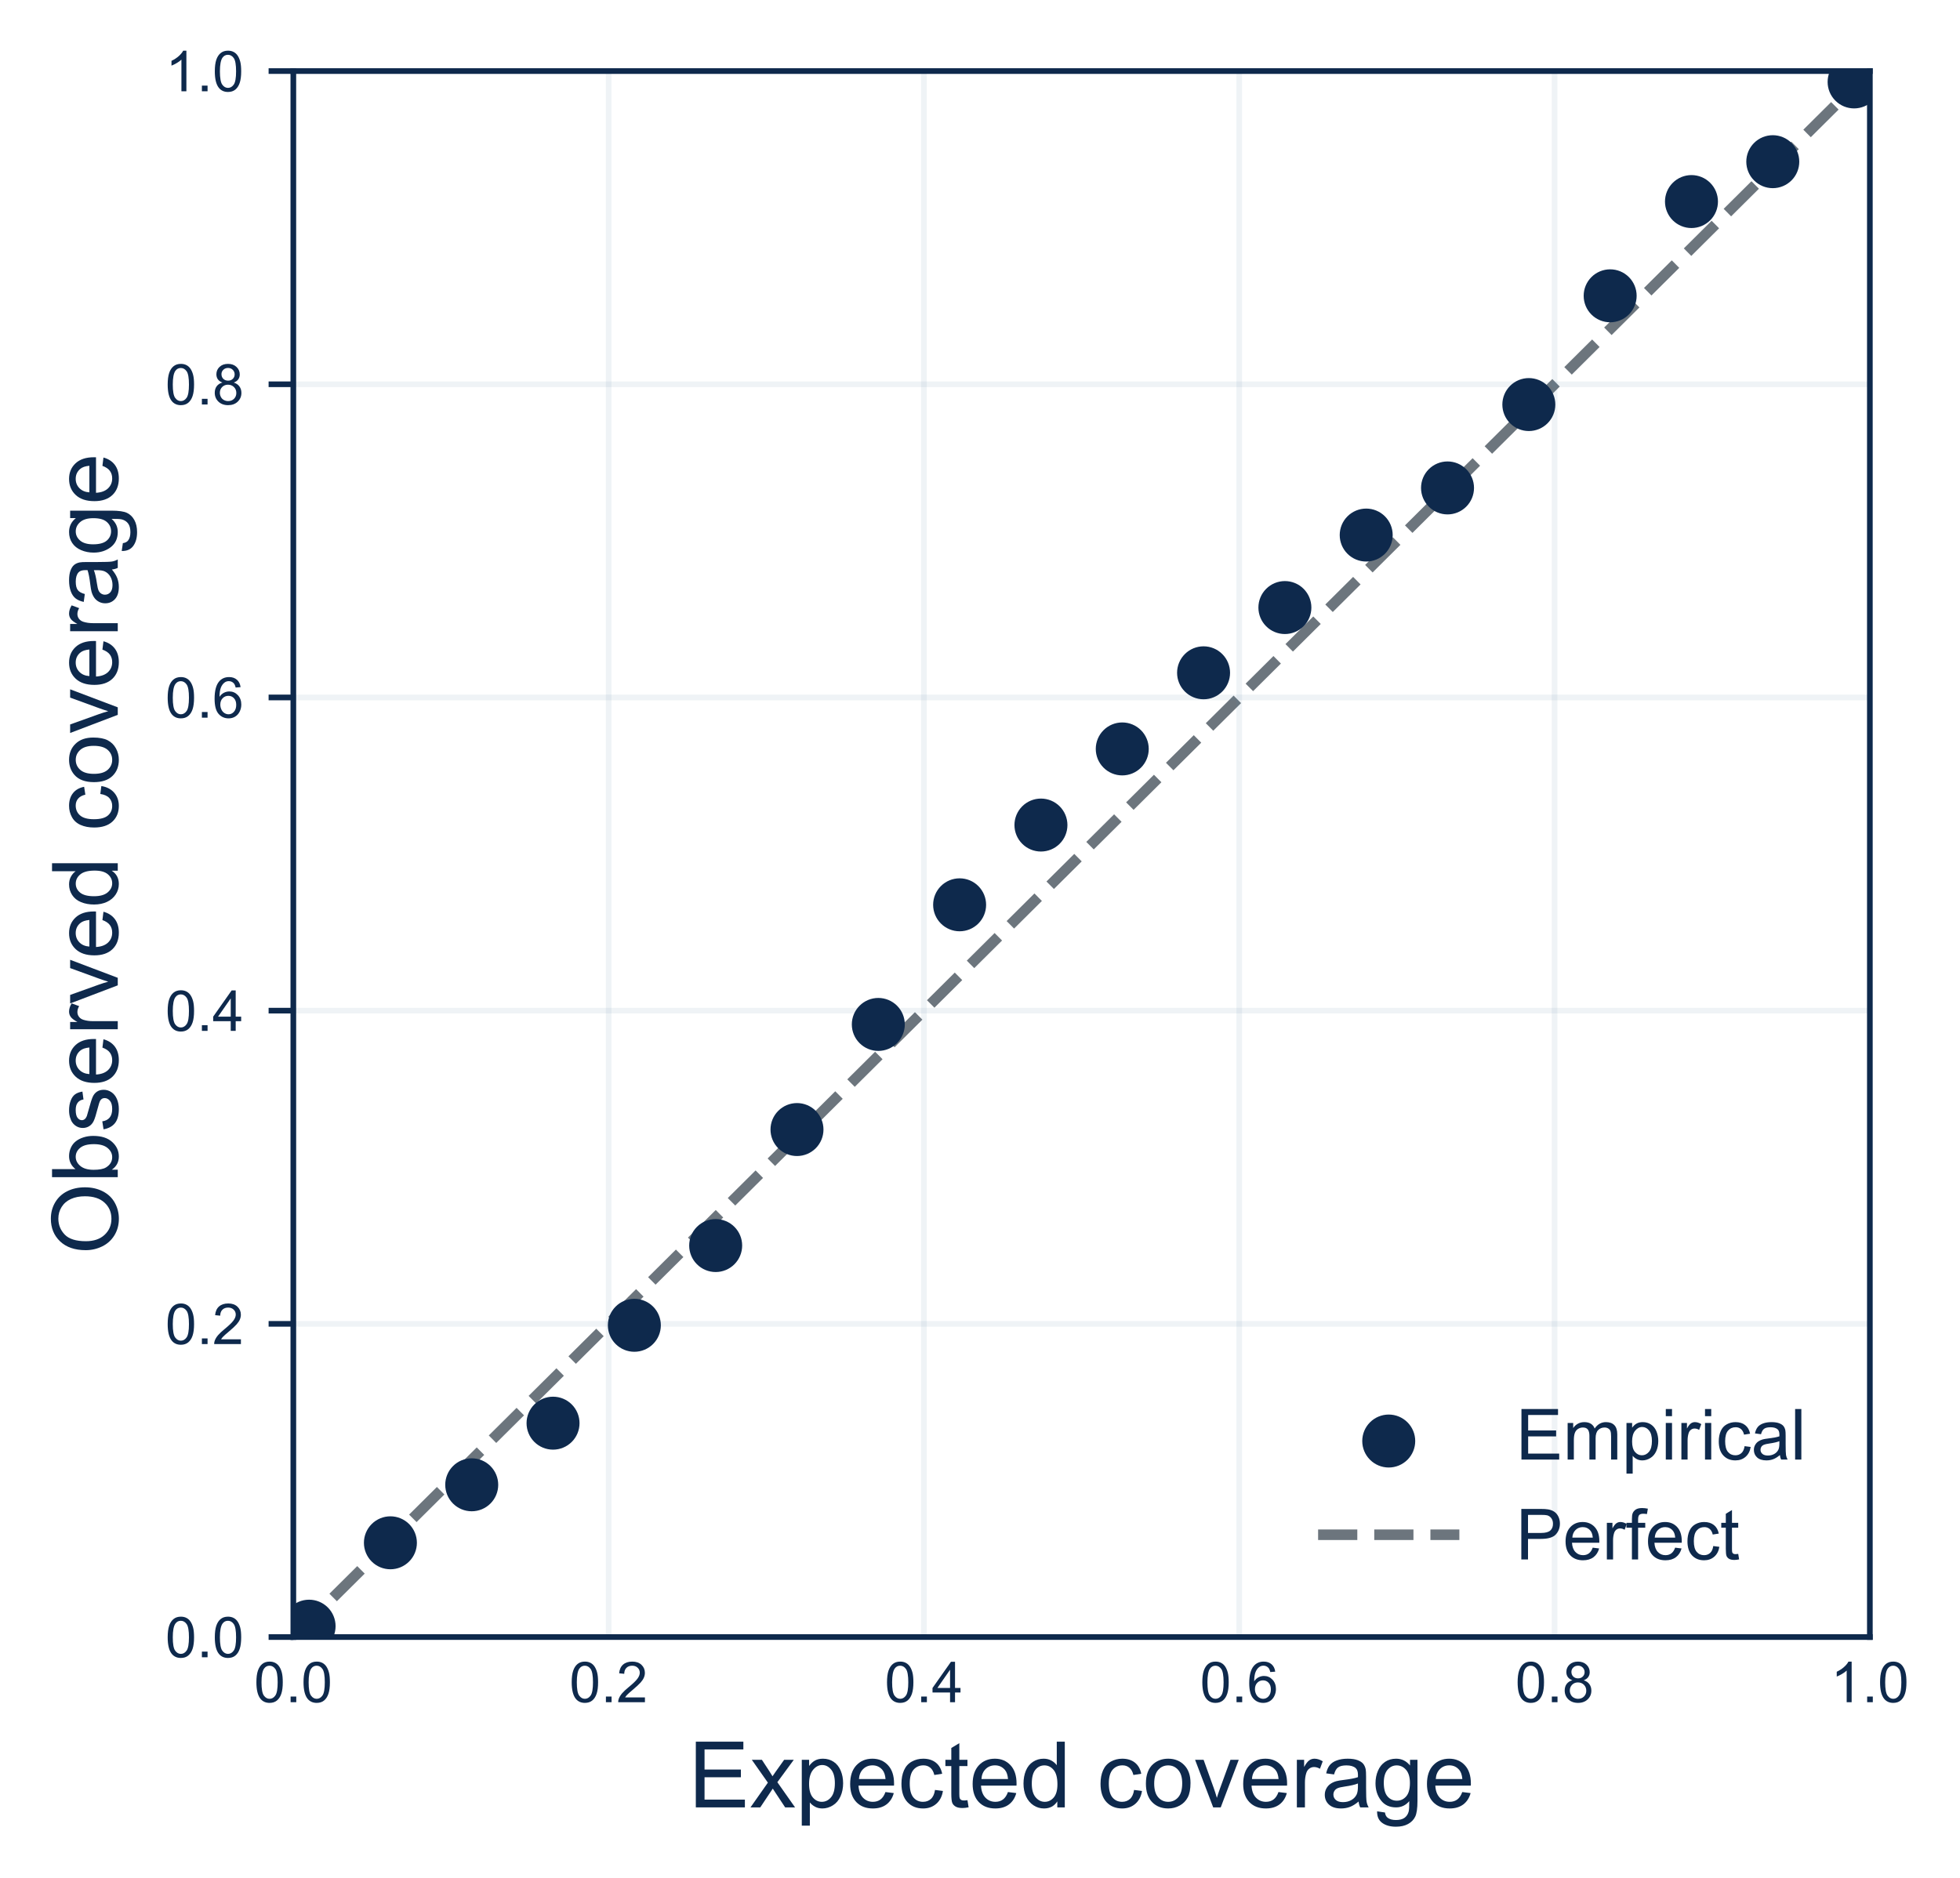
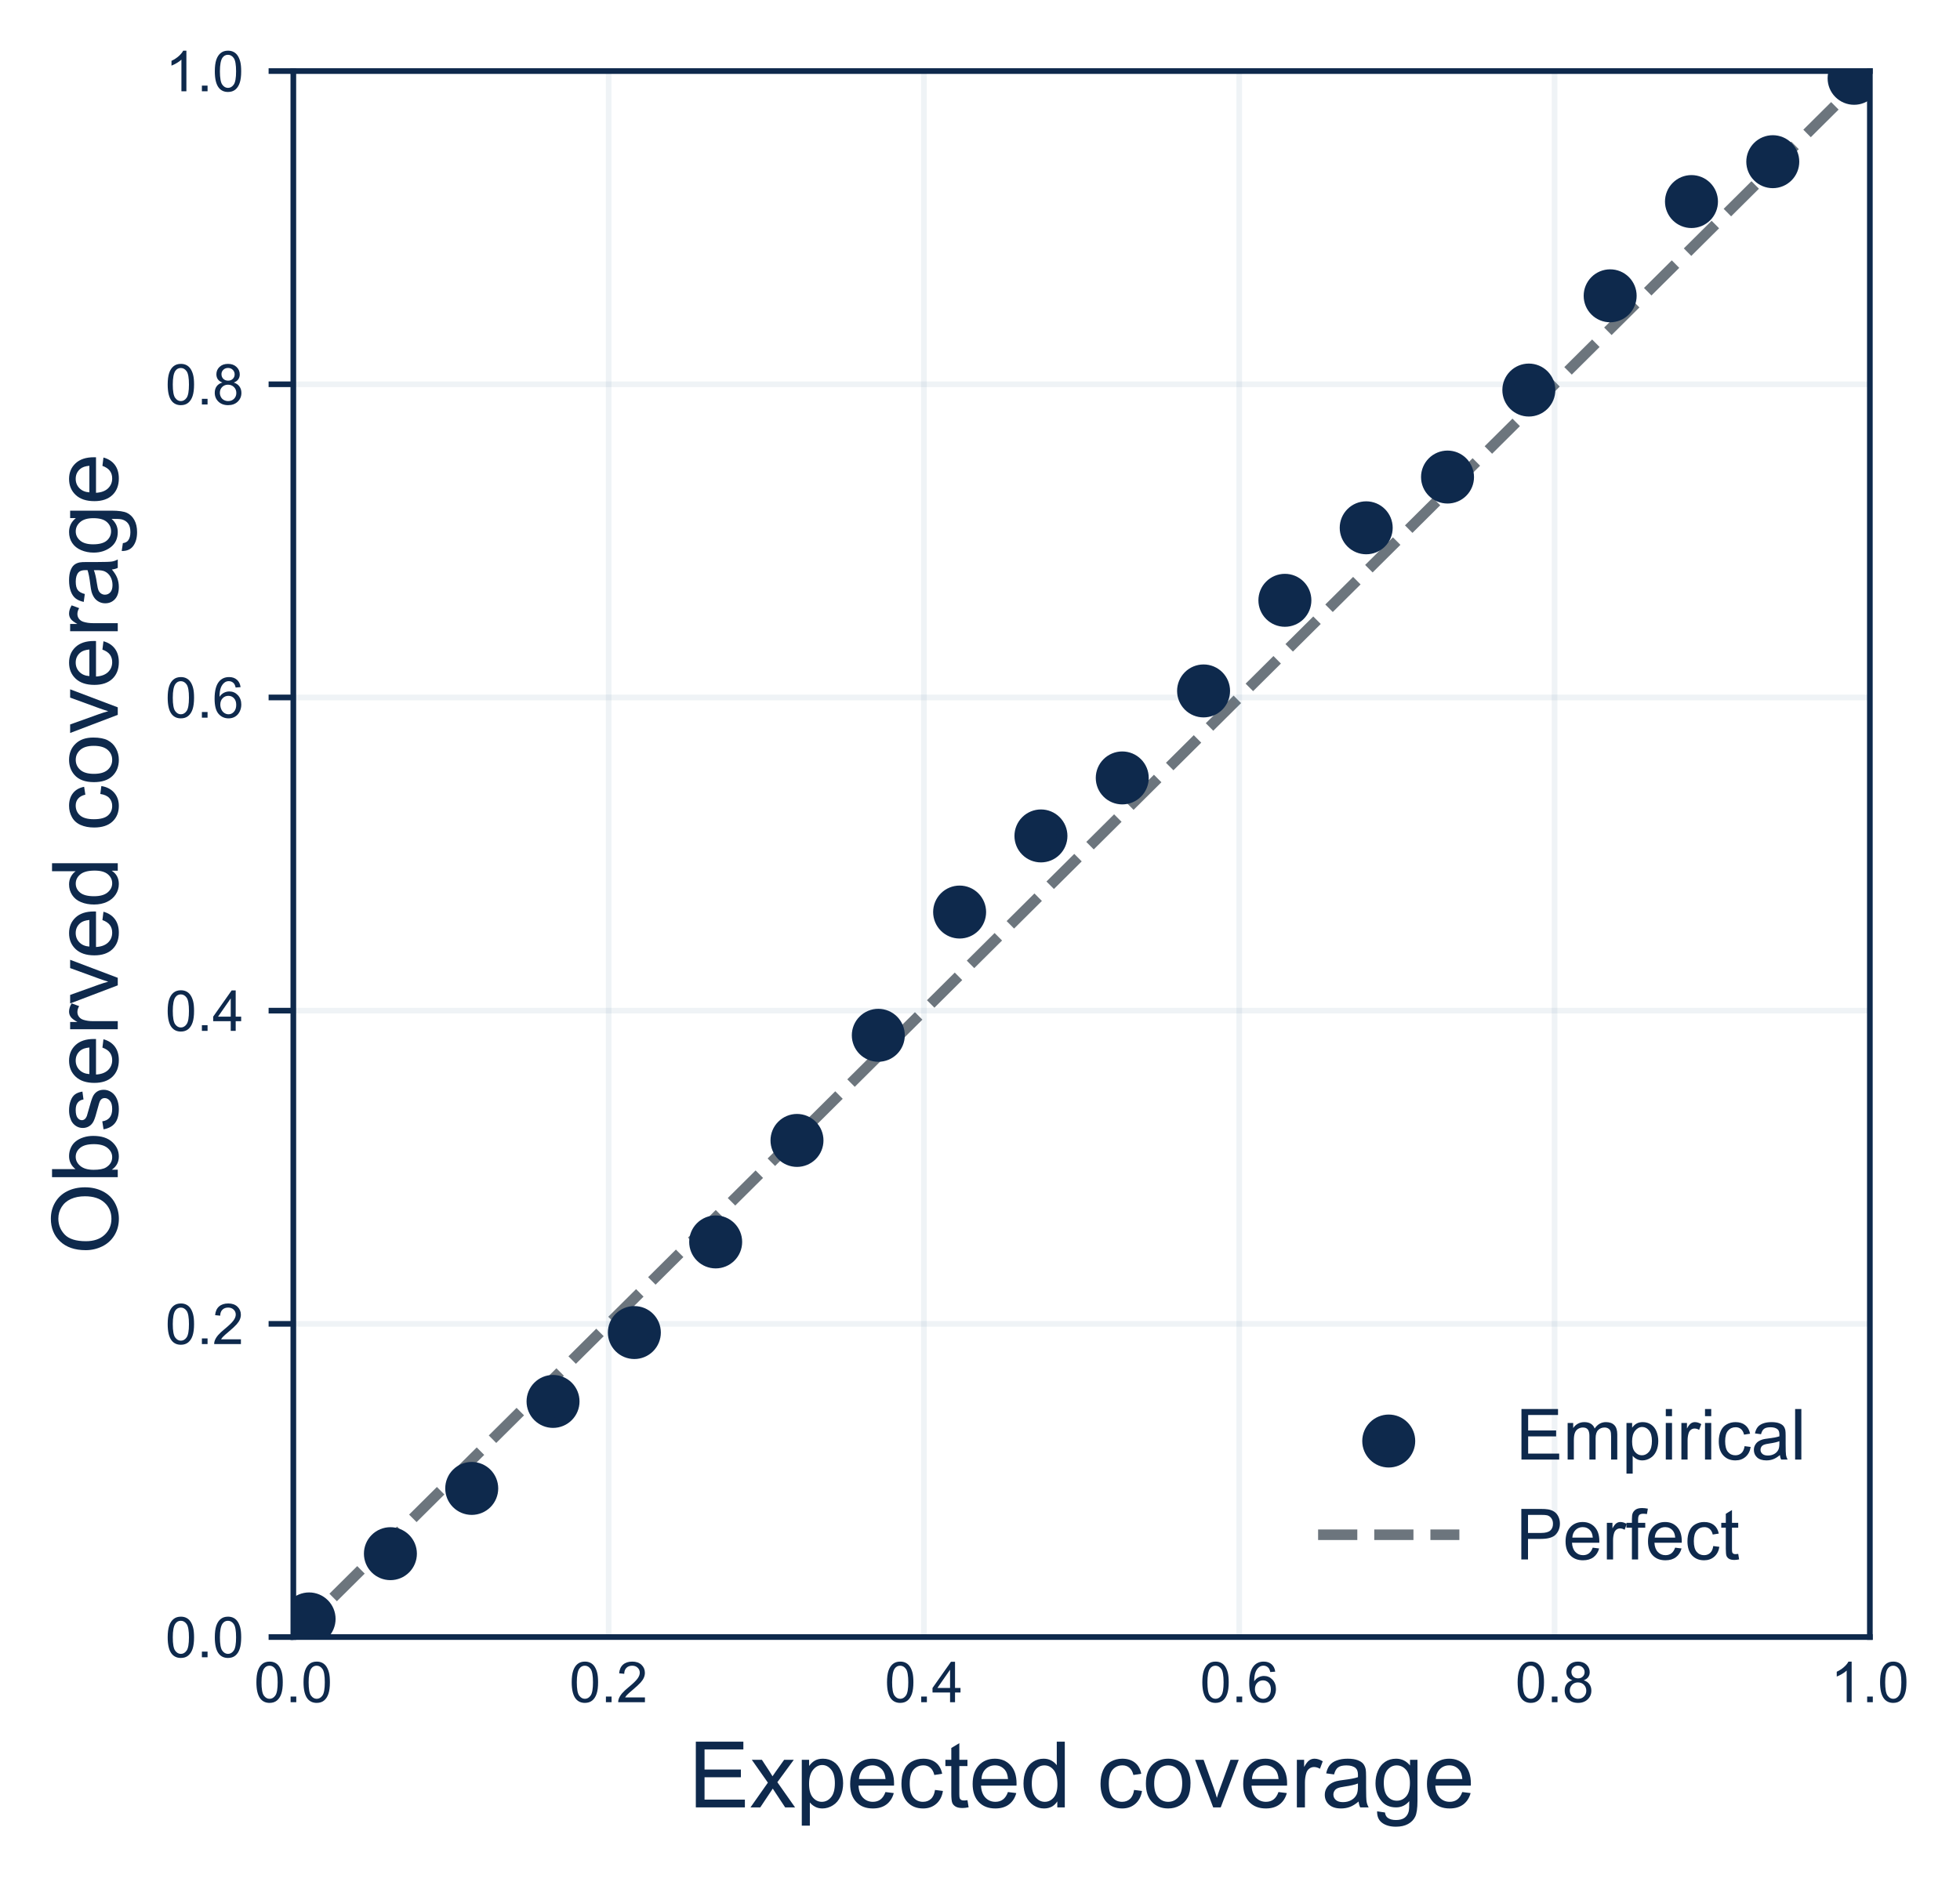
<svg xmlns="http://www.w3.org/2000/svg" xmlns:xlink="http://www.w3.org/1999/xlink" width="277.488pt" height="265.881pt" viewBox="0 0 277.488 265.881" version="1.1">
  <defs>
    <style type="text/css">*{stroke-linejoin: round; stroke-linecap: butt}</style>
  </defs>
  <g id="figure_1">
    <g id="patch_1">
      <path d="M 0 265.881  L 277.488 265.881  L 277.488 0  L 0 0  L 0 265.881  z " style="fill: none" />
    </g>
    <g id="axes_1">
      <g id="patch_2">
        <path d="M 41.528 231.823  L 264.728 231.823  L 264.728 10.063  L 41.528 10.063  L 41.528 231.823  z " style="fill: none" />
      </g>
      <g id="line2d_1">
-         <path d="M 41.528 231.823  L 264.728 10.063  " clip-path="url(#pd53566592a)" style="fill: none; stroke-dasharray: 5.55,2.4; stroke-dashoffset: 0; stroke: #6c757d; stroke-width: 1.5" />
+         <path d="M 41.528 231.823  L 264.728 10.063  " clip-path="url(#p7cb3e3dd06)" style="fill: none; stroke-dasharray: 5.55,2.4; stroke-dashoffset: 0; stroke: #6c757d; stroke-width: 1.5" />
      </g>
      <g id="matplotlib.axis_1">
        <g id="xtick_1">
          <g id="line2d_2">
-             <path d="M 41.528 231.823  L 41.528 10.063  " clip-path="url(#pd53566592a)" style="fill: none; stroke: #5f86a5; stroke-opacity: 0.1; stroke-width: 0.8; stroke-linecap: square" />
+             <path d="M 41.528 231.823  L 41.528 10.063  " clip-path="url(#p7cb3e3dd06)" style="fill: none; stroke: #5f86a5; stroke-opacity: 0.1; stroke-width: 0.8; stroke-linecap: square" />
          </g>
          <g id="line2d_3" />
          <g id="text_1">
            <g style="fill: #0e294c" transform="translate(35.96781 241.0494) scale(0.08 -0.08)">
              <defs>
                <path id="ArialMT-30" d="M 266 2259  Q 266 3072 433 3567  Q 600 4063 929 4331  Q 1259 4600 1759 4600  Q 2128 4600 2406 4451  Q 2684 4303 2865 4023  Q 3047 3744 3150 3342  Q 3253 2941 3253 2259  Q 3253 1453 3087 958  Q 2922 463 2592 192  Q 2263 -78 1759 -78  Q 1097 -78 719 397  Q 266 969 266 2259  z M 844 2259  Q 844 1131 1108 757  Q 1372 384 1759 384  Q 2147 384 2411 759  Q 2675 1134 2675 2259  Q 2675 3391 2411 3762  Q 2147 4134 1753 4134  Q 1366 4134 1134 3806  Q 844 3388 844 2259  z " transform="scale(0.015625)" />
                <path id="ArialMT-2e" d="M 581 0  L 581 641  L 1222 641  L 1222 0  L 581 0  z " transform="scale(0.015625)" />
              </defs>
              <use xlink:href="#ArialMT-30" />
              <use xlink:href="#ArialMT-2e" transform="translate(55.61523 0)" />
              <use xlink:href="#ArialMT-30" transform="translate(83.39844 0)" />
            </g>
          </g>
        </g>
        <g id="xtick_2">
          <g id="line2d_4">
-             <path d="M 86.168 231.823  L 86.168 10.063  " clip-path="url(#pd53566592a)" style="fill: none; stroke: #5f86a5; stroke-opacity: 0.1; stroke-width: 0.8; stroke-linecap: square" />
+             <path d="M 86.168 231.823  L 86.168 10.063  " clip-path="url(#p7cb3e3dd06)" style="fill: none; stroke: #5f86a5; stroke-opacity: 0.1; stroke-width: 0.8; stroke-linecap: square" />
          </g>
          <g id="line2d_5" />
          <g id="text_2">
            <g style="fill: #0e294c" transform="translate(80.60781 241.0494) scale(0.08 -0.08)">
              <defs>
                <path id="ArialMT-32" d="M 3222 541  L 3222 0  L 194 0  Q 188 203 259 391  Q 375 700 629 1000  Q 884 1300 1366 1694  Q 2113 2306 2375 2664  Q 2638 3022 2638 3341  Q 2638 3675 2398 3904  Q 2159 4134 1775 4134  Q 1369 4134 1125 3890  Q 881 3647 878 3216  L 300 3275  Q 359 3922 746 4261  Q 1134 4600 1788 4600  Q 2447 4600 2831 4234  Q 3216 3869 3216 3328  Q 3216 3053 3103 2787  Q 2991 2522 2730 2228  Q 2469 1934 1863 1422  Q 1356 997 1212 845  Q 1069 694 975 541  L 3222 541  z " transform="scale(0.015625)" />
              </defs>
              <use xlink:href="#ArialMT-30" />
              <use xlink:href="#ArialMT-2e" transform="translate(55.61523 0)" />
              <use xlink:href="#ArialMT-32" transform="translate(83.39844 0)" />
            </g>
          </g>
        </g>
        <g id="xtick_3">
          <g id="line2d_6">
-             <path d="M 130.808 231.823  L 130.808 10.063  " clip-path="url(#pd53566592a)" style="fill: none; stroke: #5f86a5; stroke-opacity: 0.1; stroke-width: 0.8; stroke-linecap: square" />
+             <path d="M 130.808 231.823  L 130.808 10.063  " clip-path="url(#p7cb3e3dd06)" style="fill: none; stroke: #5f86a5; stroke-opacity: 0.1; stroke-width: 0.8; stroke-linecap: square" />
          </g>
          <g id="line2d_7" />
          <g id="text_3">
            <g style="fill: #0e294c" transform="translate(125.2478 241.0494) scale(0.08 -0.08)">
              <defs>
                <path id="ArialMT-34" d="M 2069 0  L 2069 1097  L 81 1097  L 81 1613  L 2172 4581  L 2631 4581  L 2631 1613  L 3250 1613  L 3250 1097  L 2631 1097  L 2631 0  L 2069 0  z M 2069 1613  L 2069 3678  L 634 1613  L 2069 1613  z " transform="scale(0.015625)" />
              </defs>
              <use xlink:href="#ArialMT-30" />
              <use xlink:href="#ArialMT-2e" transform="translate(55.61523 0)" />
              <use xlink:href="#ArialMT-34" transform="translate(83.39844 0)" />
            </g>
          </g>
        </g>
        <g id="xtick_4">
          <g id="line2d_8">
-             <path d="M 175.448 231.823  L 175.448 10.063  " clip-path="url(#pd53566592a)" style="fill: none; stroke: #5f86a5; stroke-opacity: 0.1; stroke-width: 0.8; stroke-linecap: square" />
+             <path d="M 175.448 231.823  L 175.448 10.063  " clip-path="url(#p7cb3e3dd06)" style="fill: none; stroke: #5f86a5; stroke-opacity: 0.1; stroke-width: 0.8; stroke-linecap: square" />
          </g>
          <g id="line2d_9" />
          <g id="text_4">
            <g style="fill: #0e294c" transform="translate(169.8878 241.0494) scale(0.08 -0.08)">
              <defs>
                <path id="ArialMT-36" d="M 3184 3459  L 2625 3416  Q 2550 3747 2413 3897  Q 2184 4138 1850 4138  Q 1581 4138 1378 3988  Q 1113 3794 959 3422  Q 806 3050 800 2363  Q 1003 2672 1297 2822  Q 1591 2972 1913 2972  Q 2475 2972 2870 2558  Q 3266 2144 3266 1488  Q 3266 1056 3080 686  Q 2894 316 2569 119  Q 2244 -78 1831 -78  Q 1128 -78 684 439  Q 241 956 241 2144  Q 241 3472 731 4075  Q 1159 4600 1884 4600  Q 2425 4600 2770 4297  Q 3116 3994 3184 3459  z M 888 1484  Q 888 1194 1011 928  Q 1134 663 1356 523  Q 1578 384 1822 384  Q 2178 384 2434 671  Q 2691 959 2691 1453  Q 2691 1928 2437 2201  Q 2184 2475 1800 2475  Q 1419 2475 1153 2201  Q 888 1928 888 1484  z " transform="scale(0.015625)" />
              </defs>
              <use xlink:href="#ArialMT-30" />
              <use xlink:href="#ArialMT-2e" transform="translate(55.61523 0)" />
              <use xlink:href="#ArialMT-36" transform="translate(83.39844 0)" />
            </g>
          </g>
        </g>
        <g id="xtick_5">
          <g id="line2d_10">
-             <path d="M 220.088 231.823  L 220.088 10.063  " clip-path="url(#pd53566592a)" style="fill: none; stroke: #5f86a5; stroke-opacity: 0.1; stroke-width: 0.8; stroke-linecap: square" />
+             <path d="M 220.088 231.823  L 220.088 10.063  " clip-path="url(#p7cb3e3dd06)" style="fill: none; stroke: #5f86a5; stroke-opacity: 0.1; stroke-width: 0.8; stroke-linecap: square" />
          </g>
          <g id="line2d_11" />
          <g id="text_5">
            <g style="fill: #0e294c" transform="translate(214.5278 241.0494) scale(0.08 -0.08)">
              <defs>
                <path id="ArialMT-38" d="M 1131 2484  Q 781 2613 612 2850  Q 444 3088 444 3419  Q 444 3919 803 4259  Q 1163 4600 1759 4600  Q 2359 4600 2725 4251  Q 3091 3903 3091 3403  Q 3091 3084 2923 2848  Q 2756 2613 2416 2484  Q 2838 2347 3058 2040  Q 3278 1734 3278 1309  Q 3278 722 2862 322  Q 2447 -78 1769 -78  Q 1091 -78 675 323  Q 259 725 259 1325  Q 259 1772 486 2073  Q 713 2375 1131 2484  z M 1019 3438  Q 1019 3113 1228 2906  Q 1438 2700 1772 2700  Q 2097 2700 2305 2904  Q 2513 3109 2513 3406  Q 2513 3716 2298 3927  Q 2084 4138 1766 4138  Q 1444 4138 1231 3931  Q 1019 3725 1019 3438  z M 838 1322  Q 838 1081 952 856  Q 1066 631 1291 507  Q 1516 384 1775 384  Q 2178 384 2440 643  Q 2703 903 2703 1303  Q 2703 1709 2433 1975  Q 2163 2241 1756 2241  Q 1359 2241 1098 1978  Q 838 1716 838 1322  z " transform="scale(0.015625)" />
              </defs>
              <use xlink:href="#ArialMT-30" />
              <use xlink:href="#ArialMT-2e" transform="translate(55.61523 0)" />
              <use xlink:href="#ArialMT-38" transform="translate(83.39844 0)" />
            </g>
          </g>
        </g>
        <g id="xtick_6">
          <g id="line2d_12">
-             <path d="M 264.728 231.823  L 264.728 10.063  " clip-path="url(#pd53566592a)" style="fill: none; stroke: #5f86a5; stroke-opacity: 0.1; stroke-width: 0.8; stroke-linecap: square" />
+             <path d="M 264.728 231.823  L 264.728 10.063  " clip-path="url(#p7cb3e3dd06)" style="fill: none; stroke: #5f86a5; stroke-opacity: 0.1; stroke-width: 0.8; stroke-linecap: square" />
          </g>
          <g id="line2d_13" />
          <g id="text_6">
            <g style="fill: #0e294c" transform="translate(259.1678 241.0494) scale(0.08 -0.08)">
              <defs>
                <path id="ArialMT-31" d="M 2384 0  L 1822 0  L 1822 3584  Q 1619 3391 1289 3197  Q 959 3003 697 2906  L 697 3450  Q 1169 3672 1522 3987  Q 1875 4303 2022 4600  L 2384 4600  L 2384 0  z " transform="scale(0.015625)" />
              </defs>
              <use xlink:href="#ArialMT-31" />
              <use xlink:href="#ArialMT-2e" transform="translate(55.61523 0)" />
              <use xlink:href="#ArialMT-30" transform="translate(83.39844 0)" />
            </g>
          </g>
        </g>
        <g id="text_7">
          <g style="fill: #0e294c" transform="translate(97.48477 255.9445) scale(0.13 -0.13)">
            <defs>
              <path id="ArialMT-45" d="M 506 0  L 506 4581  L 3819 4581  L 3819 4041  L 1113 4041  L 1113 2638  L 3647 2638  L 3647 2100  L 1113 2100  L 1113 541  L 3925 541  L 3925 0  L 506 0  z " transform="scale(0.015625)" />
              <path id="ArialMT-78" d="M 47 0  L 1259 1725  L 138 3319  L 841 3319  L 1350 2541  Q 1494 2319 1581 2169  Q 1719 2375 1834 2534  L 2394 3319  L 3066 3319  L 1919 1756  L 3153 0  L 2463 0  L 1781 1031  L 1600 1309  L 728 0  L 47 0  z " transform="scale(0.015625)" />
              <path id="ArialMT-70" d="M 422 -1272  L 422 3319  L 934 3319  L 934 2888  Q 1116 3141 1344 3267  Q 1572 3394 1897 3394  Q 2322 3394 2647 3175  Q 2972 2956 3137 2557  Q 3303 2159 3303 1684  Q 3303 1175 3120 767  Q 2938 359 2589 142  Q 2241 -75 1856 -75  Q 1575 -75 1351 44  Q 1128 163 984 344  L 984 -1272  L 422 -1272  z M 931 1641  Q 931 1000 1190 694  Q 1450 388 1819 388  Q 2194 388 2461 705  Q 2728 1022 2728 1688  Q 2728 2322 2467 2637  Q 2206 2953 1844 2953  Q 1484 2953 1207 2617  Q 931 2281 931 1641  z " transform="scale(0.015625)" />
              <path id="ArialMT-65" d="M 2694 1069  L 3275 997  Q 3138 488 2766 206  Q 2394 -75 1816 -75  Q 1088 -75 661 373  Q 234 822 234 1631  Q 234 2469 665 2931  Q 1097 3394 1784 3394  Q 2450 3394 2872 2941  Q 3294 2488 3294 1666  Q 3294 1616 3291 1516  L 816 1516  Q 847 969 1125 678  Q 1403 388 1819 388  Q 2128 388 2347 550  Q 2566 713 2694 1069  z M 847 1978  L 2700 1978  Q 2663 2397 2488 2606  Q 2219 2931 1791 2931  Q 1403 2931 1139 2672  Q 875 2413 847 1978  z " transform="scale(0.015625)" />
              <path id="ArialMT-63" d="M 2588 1216  L 3141 1144  Q 3050 572 2676 248  Q 2303 -75 1759 -75  Q 1078 -75 664 370  Q 250 816 250 1647  Q 250 2184 428 2587  Q 606 2991 970 3192  Q 1334 3394 1763 3394  Q 2303 3394 2647 3120  Q 2991 2847 3088 2344  L 2541 2259  Q 2463 2594 2264 2762  Q 2066 2931 1784 2931  Q 1359 2931 1093 2626  Q 828 2322 828 1663  Q 828 994 1084 691  Q 1341 388 1753 388  Q 2084 388 2306 591  Q 2528 794 2588 1216  z " transform="scale(0.015625)" />
              <path id="ArialMT-74" d="M 1650 503  L 1731 6  Q 1494 -44 1306 -44  Q 1000 -44 831 53  Q 663 150 594 308  Q 525 466 525 972  L 525 2881  L 113 2881  L 113 3319  L 525 3319  L 525 4141  L 1084 4478  L 1084 3319  L 1650 3319  L 1650 2881  L 1084 2881  L 1084 941  Q 1084 700 1114 631  Q 1144 563 1211 522  Q 1278 481 1403 481  Q 1497 481 1650 503  z " transform="scale(0.015625)" />
              <path id="ArialMT-64" d="M 2575 0  L 2575 419  Q 2259 -75 1647 -75  Q 1250 -75 917 144  Q 584 363 401 755  Q 219 1147 219 1656  Q 219 2153 384 2558  Q 550 2963 881 3178  Q 1213 3394 1622 3394  Q 1922 3394 2156 3267  Q 2391 3141 2538 2938  L 2538 4581  L 3097 4581  L 3097 0  L 2575 0  z M 797 1656  Q 797 1019 1065 703  Q 1334 388 1700 388  Q 2069 388 2326 689  Q 2584 991 2584 1609  Q 2584 2291 2321 2609  Q 2059 2928 1675 2928  Q 1300 2928 1048 2622  Q 797 2316 797 1656  z " transform="scale(0.015625)" />
              <path id="ArialMT-20" transform="scale(0.015625)" />
              <path id="ArialMT-6f" d="M 213 1659  Q 213 2581 725 3025  Q 1153 3394 1769 3394  Q 2453 3394 2887 2945  Q 3322 2497 3322 1706  Q 3322 1066 3130 698  Q 2938 331 2570 128  Q 2203 -75 1769 -75  Q 1072 -75 642 372  Q 213 819 213 1659  z M 791 1659  Q 791 1022 1069 705  Q 1347 388 1769 388  Q 2188 388 2466 706  Q 2744 1025 2744 1678  Q 2744 2294 2464 2611  Q 2184 2928 1769 2928  Q 1347 2928 1069 2612  Q 791 2297 791 1659  z " transform="scale(0.015625)" />
              <path id="ArialMT-76" d="M 1344 0  L 81 3319  L 675 3319  L 1388 1331  Q 1503 1009 1600 663  Q 1675 925 1809 1294  L 2547 3319  L 3125 3319  L 1869 0  L 1344 0  z " transform="scale(0.015625)" />
              <path id="ArialMT-72" d="M 416 0  L 416 3319  L 922 3319  L 922 2816  Q 1116 3169 1280 3281  Q 1444 3394 1641 3394  Q 1925 3394 2219 3213  L 2025 2691  Q 1819 2813 1613 2813  Q 1428 2813 1281 2702  Q 1134 2591 1072 2394  Q 978 2094 978 1738  L 978 0  L 416 0  z " transform="scale(0.015625)" />
              <path id="ArialMT-61" d="M 2588 409  Q 2275 144 1986 34  Q 1697 -75 1366 -75  Q 819 -75 525 192  Q 231 459 231 875  Q 231 1119 342 1320  Q 453 1522 633 1644  Q 813 1766 1038 1828  Q 1203 1872 1538 1913  Q 2219 1994 2541 2106  Q 2544 2222 2544 2253  Q 2544 2597 2384 2738  Q 2169 2928 1744 2928  Q 1347 2928 1158 2789  Q 969 2650 878 2297  L 328 2372  Q 403 2725 575 2942  Q 747 3159 1072 3276  Q 1397 3394 1825 3394  Q 2250 3394 2515 3294  Q 2781 3194 2906 3042  Q 3031 2891 3081 2659  Q 3109 2516 3109 2141  L 3109 1391  Q 3109 606 3145 398  Q 3181 191 3288 0  L 2700 0  Q 2613 175 2588 409  z M 2541 1666  Q 2234 1541 1622 1453  Q 1275 1403 1131 1340  Q 988 1278 909 1158  Q 831 1038 831 891  Q 831 666 1001 516  Q 1172 366 1500 366  Q 1825 366 2078 508  Q 2331 650 2450 897  Q 2541 1088 2541 1459  L 2541 1666  z " transform="scale(0.015625)" />
              <path id="ArialMT-67" d="M 319 -275  L 866 -356  Q 900 -609 1056 -725  Q 1266 -881 1628 -881  Q 2019 -881 2231 -725  Q 2444 -569 2519 -288  Q 2563 -116 2559 434  Q 2191 0 1641 0  Q 956 0 581 494  Q 206 988 206 1678  Q 206 2153 378 2554  Q 550 2956 876 3175  Q 1203 3394 1644 3394  Q 2231 3394 2613 2919  L 2613 3319  L 3131 3319  L 3131 450  Q 3131 -325 2973 -648  Q 2816 -972 2473 -1159  Q 2131 -1347 1631 -1347  Q 1038 -1347 672 -1080  Q 306 -813 319 -275  z M 784 1719  Q 784 1066 1043 766  Q 1303 466 1694 466  Q 2081 466 2343 764  Q 2606 1063 2606 1700  Q 2606 2309 2336 2618  Q 2066 2928 1684 2928  Q 1309 2928 1046 2623  Q 784 2319 784 1719  z " transform="scale(0.015625)" />
            </defs>
            <use xlink:href="#ArialMT-45" />
            <use xlink:href="#ArialMT-78" transform="translate(66.69922 0)" />
            <use xlink:href="#ArialMT-70" transform="translate(116.6992 0)" />
            <use xlink:href="#ArialMT-65" transform="translate(172.3145 0)" />
            <use xlink:href="#ArialMT-63" transform="translate(227.9297 0)" />
            <use xlink:href="#ArialMT-74" transform="translate(277.9297 0)" />
            <use xlink:href="#ArialMT-65" transform="translate(305.7129 0)" />
            <use xlink:href="#ArialMT-64" transform="translate(361.3281 0)" />
            <use xlink:href="#ArialMT-20" transform="translate(416.9434 0)" />
            <use xlink:href="#ArialMT-63" transform="translate(444.7266 0)" />
            <use xlink:href="#ArialMT-6f" transform="translate(494.7266 0)" />
            <use xlink:href="#ArialMT-76" transform="translate(550.3418 0)" />
            <use xlink:href="#ArialMT-65" transform="translate(600.3418 0)" />
            <use xlink:href="#ArialMT-72" transform="translate(655.957 0)" />
            <use xlink:href="#ArialMT-61" transform="translate(689.2578 0)" />
            <use xlink:href="#ArialMT-67" transform="translate(744.873 0)" />
            <use xlink:href="#ArialMT-65" transform="translate(800.4883 0)" />
          </g>
        </g>
      </g>
      <g id="matplotlib.axis_2">
        <g id="ytick_1">
          <g id="line2d_14">
-             <path d="M 41.528 231.823  L 264.728 231.823  " clip-path="url(#pd53566592a)" style="fill: none; stroke: #5f86a5; stroke-opacity: 0.1; stroke-width: 0.8; stroke-linecap: square" />
+             <path d="M 41.528 231.823  L 264.728 231.823  " clip-path="url(#p7cb3e3dd06)" style="fill: none; stroke: #5f86a5; stroke-opacity: 0.1; stroke-width: 0.8; stroke-linecap: square" />
          </g>
          <g id="line2d_15">
            <defs>
-               <path id="m10be56cf90" d="M 0 0  L -3.5 0  " style="stroke: #0e294c; stroke-width: 0.8" />
-             </defs>
-             <g>
-               <use xlink:href="#m10be56cf90" x="41.528" y="231.823" style="fill: #0e294c; stroke: #0e294c; stroke-width: 0.8" />
+               <path id="mb805c9cbab" d="M 0 0  L -3.5 0  " style="stroke: #0e294c; stroke-width: 0.8" />
+             </defs>
+             <g>
+               <use xlink:href="#mb805c9cbab" x="41.528" y="231.823" style="fill: #0e294c; stroke: #0e294c; stroke-width: 0.8" />
            </g>
          </g>
          <g id="text_8">
            <g style="fill: #0e294c" transform="translate(23.40781 234.6863) scale(0.08 -0.08)">
              <use xlink:href="#ArialMT-30" />
              <use xlink:href="#ArialMT-2e" transform="translate(55.61523 0)" />
              <use xlink:href="#ArialMT-30" transform="translate(83.39844 0)" />
            </g>
          </g>
        </g>
        <g id="ytick_2">
          <g id="line2d_16">
-             <path d="M 41.528 187.471  L 264.728 187.471  " clip-path="url(#pd53566592a)" style="fill: none; stroke: #5f86a5; stroke-opacity: 0.1; stroke-width: 0.8; stroke-linecap: square" />
+             <path d="M 41.528 187.471  L 264.728 187.471  " clip-path="url(#p7cb3e3dd06)" style="fill: none; stroke: #5f86a5; stroke-opacity: 0.1; stroke-width: 0.8; stroke-linecap: square" />
          </g>
          <g id="line2d_17">
            <g>
-               <use xlink:href="#m10be56cf90" x="41.528" y="187.471" style="fill: #0e294c; stroke: #0e294c; stroke-width: 0.8" />
+               <use xlink:href="#mb805c9cbab" x="41.528" y="187.471" style="fill: #0e294c; stroke: #0e294c; stroke-width: 0.8" />
            </g>
          </g>
          <g id="text_9">
            <g style="fill: #0e294c" transform="translate(23.40781 190.3342) scale(0.08 -0.08)">
              <use xlink:href="#ArialMT-30" />
              <use xlink:href="#ArialMT-2e" transform="translate(55.61523 0)" />
              <use xlink:href="#ArialMT-32" transform="translate(83.39844 0)" />
            </g>
          </g>
        </g>
        <g id="ytick_3">
          <g id="line2d_18">
-             <path d="M 41.528 143.119  L 264.728 143.119  " clip-path="url(#pd53566592a)" style="fill: none; stroke: #5f86a5; stroke-opacity: 0.1; stroke-width: 0.8; stroke-linecap: square" />
+             <path d="M 41.528 143.119  L 264.728 143.119  " clip-path="url(#p7cb3e3dd06)" style="fill: none; stroke: #5f86a5; stroke-opacity: 0.1; stroke-width: 0.8; stroke-linecap: square" />
          </g>
          <g id="line2d_19">
            <g>
-               <use xlink:href="#m10be56cf90" x="41.528" y="143.119" style="fill: #0e294c; stroke: #0e294c; stroke-width: 0.8" />
+               <use xlink:href="#mb805c9cbab" x="41.528" y="143.119" style="fill: #0e294c; stroke: #0e294c; stroke-width: 0.8" />
            </g>
          </g>
          <g id="text_10">
            <g style="fill: #0e294c" transform="translate(23.40781 145.9822) scale(0.08 -0.08)">
              <use xlink:href="#ArialMT-30" />
              <use xlink:href="#ArialMT-2e" transform="translate(55.61523 0)" />
              <use xlink:href="#ArialMT-34" transform="translate(83.39844 0)" />
            </g>
          </g>
        </g>
        <g id="ytick_4">
          <g id="line2d_20">
-             <path d="M 41.528 98.767  L 264.728 98.767  " clip-path="url(#pd53566592a)" style="fill: none; stroke: #5f86a5; stroke-opacity: 0.1; stroke-width: 0.8; stroke-linecap: square" />
+             <path d="M 41.528 98.767  L 264.728 98.767  " clip-path="url(#p7cb3e3dd06)" style="fill: none; stroke: #5f86a5; stroke-opacity: 0.1; stroke-width: 0.8; stroke-linecap: square" />
          </g>
          <g id="line2d_21">
            <g>
-               <use xlink:href="#m10be56cf90" x="41.528" y="98.767" style="fill: #0e294c; stroke: #0e294c; stroke-width: 0.8" />
+               <use xlink:href="#mb805c9cbab" x="41.528" y="98.767" style="fill: #0e294c; stroke: #0e294c; stroke-width: 0.8" />
            </g>
          </g>
          <g id="text_11">
            <g style="fill: #0e294c" transform="translate(23.40781 101.6303) scale(0.08 -0.08)">
              <use xlink:href="#ArialMT-30" />
              <use xlink:href="#ArialMT-2e" transform="translate(55.61523 0)" />
              <use xlink:href="#ArialMT-36" transform="translate(83.39844 0)" />
            </g>
          </g>
        </g>
        <g id="ytick_5">
          <g id="line2d_22">
-             <path d="M 41.528 54.415  L 264.728 54.415  " clip-path="url(#pd53566592a)" style="fill: none; stroke: #5f86a5; stroke-opacity: 0.1; stroke-width: 0.8; stroke-linecap: square" />
+             <path d="M 41.528 54.415  L 264.728 54.415  " clip-path="url(#p7cb3e3dd06)" style="fill: none; stroke: #5f86a5; stroke-opacity: 0.1; stroke-width: 0.8; stroke-linecap: square" />
          </g>
          <g id="line2d_23">
            <g>
-               <use xlink:href="#m10be56cf90" x="41.528" y="54.415" style="fill: #0e294c; stroke: #0e294c; stroke-width: 0.8" />
+               <use xlink:href="#mb805c9cbab" x="41.528" y="54.415" style="fill: #0e294c; stroke: #0e294c; stroke-width: 0.8" />
            </g>
          </g>
          <g id="text_12">
            <g style="fill: #0e294c" transform="translate(23.40781 57.27825) scale(0.08 -0.08)">
              <use xlink:href="#ArialMT-30" />
              <use xlink:href="#ArialMT-2e" transform="translate(55.61523 0)" />
              <use xlink:href="#ArialMT-38" transform="translate(83.39844 0)" />
            </g>
          </g>
        </g>
        <g id="ytick_6">
          <g id="line2d_24">
-             <path d="M 41.528 10.063  L 264.728 10.063  " clip-path="url(#pd53566592a)" style="fill: none; stroke: #5f86a5; stroke-opacity: 0.1; stroke-width: 0.8; stroke-linecap: square" />
+             <path d="M 41.528 10.063  L 264.728 10.063  " clip-path="url(#p7cb3e3dd06)" style="fill: none; stroke: #5f86a5; stroke-opacity: 0.1; stroke-width: 0.8; stroke-linecap: square" />
          </g>
          <g id="line2d_25">
            <g>
-               <use xlink:href="#m10be56cf90" x="41.528" y="10.063" style="fill: #0e294c; stroke: #0e294c; stroke-width: 0.8" />
+               <use xlink:href="#mb805c9cbab" x="41.528" y="10.063" style="fill: #0e294c; stroke: #0e294c; stroke-width: 0.8" />
            </g>
          </g>
          <g id="text_13">
            <g style="fill: #0e294c" transform="translate(23.40781 12.92625) scale(0.08 -0.08)">
              <use xlink:href="#ArialMT-31" />
              <use xlink:href="#ArialMT-2e" transform="translate(55.61523 0)" />
              <use xlink:href="#ArialMT-30" transform="translate(83.39844 0)" />
            </g>
          </g>
        </g>
        <g id="text_14">
          <g style="fill: #0e294c" transform="translate(16.67172 177.6648) rotate(-90) scale(0.13 -0.13)">
            <defs>
              <path id="ArialMT-4f" d="M 309 2231  Q 309 3372 921 4017  Q 1534 4663 2503 4663  Q 3138 4663 3647 4359  Q 4156 4056 4423 3514  Q 4691 2972 4691 2284  Q 4691 1588 4409 1038  Q 4128 488 3612 205  Q 3097 -78 2500 -78  Q 1853 -78 1343 234  Q 834 547 571 1087  Q 309 1628 309 2231  z M 934 2222  Q 934 1394 1379 917  Q 1825 441 2497 441  Q 3181 441 3623 922  Q 4066 1403 4066 2288  Q 4066 2847 3877 3264  Q 3688 3681 3323 3911  Q 2959 4141 2506 4141  Q 1863 4141 1398 3698  Q 934 3256 934 2222  z " transform="scale(0.015625)" />
              <path id="ArialMT-62" d="M 941 0  L 419 0  L 419 4581  L 981 4581  L 981 2947  Q 1338 3394 1891 3394  Q 2197 3394 2470 3270  Q 2744 3147 2920 2923  Q 3097 2700 3197 2384  Q 3297 2069 3297 1709  Q 3297 856 2875 390  Q 2453 -75 1863 -75  Q 1275 -75 941 416  L 941 0  z M 934 1684  Q 934 1088 1097 822  Q 1363 388 1816 388  Q 2184 388 2453 708  Q 2722 1028 2722 1663  Q 2722 2313 2464 2622  Q 2206 2931 1841 2931  Q 1472 2931 1203 2611  Q 934 2291 934 1684  z " transform="scale(0.015625)" />
              <path id="ArialMT-73" d="M 197 991  L 753 1078  Q 800 744 1014 566  Q 1228 388 1613 388  Q 2000 388 2187 545  Q 2375 703 2375 916  Q 2375 1106 2209 1216  Q 2094 1291 1634 1406  Q 1016 1563 777 1677  Q 538 1791 414 1992  Q 291 2194 291 2438  Q 291 2659 392 2848  Q 494 3038 669 3163  Q 800 3259 1026 3326  Q 1253 3394 1513 3394  Q 1903 3394 2198 3281  Q 2494 3169 2634 2976  Q 2775 2784 2828 2463  L 2278 2388  Q 2241 2644 2061 2787  Q 1881 2931 1553 2931  Q 1166 2931 1000 2803  Q 834 2675 834 2503  Q 834 2394 903 2306  Q 972 2216 1119 2156  Q 1203 2125 1616 2013  Q 2213 1853 2448 1751  Q 2684 1650 2818 1456  Q 2953 1263 2953 975  Q 2953 694 2789 445  Q 2625 197 2315 61  Q 2006 -75 1616 -75  Q 969 -75 630 194  Q 291 463 197 991  z " transform="scale(0.015625)" />
            </defs>
            <use xlink:href="#ArialMT-4f" />
            <use xlink:href="#ArialMT-62" transform="translate(77.7832 0)" />
            <use xlink:href="#ArialMT-73" transform="translate(133.3984 0)" />
            <use xlink:href="#ArialMT-65" transform="translate(183.3984 0)" />
            <use xlink:href="#ArialMT-72" transform="translate(239.0137 0)" />
            <use xlink:href="#ArialMT-76" transform="translate(272.3145 0)" />
            <use xlink:href="#ArialMT-65" transform="translate(322.3145 0)" />
            <use xlink:href="#ArialMT-64" transform="translate(377.9297 0)" />
            <use xlink:href="#ArialMT-20" transform="translate(433.5449 0)" />
            <use xlink:href="#ArialMT-63" transform="translate(461.3281 0)" />
            <use xlink:href="#ArialMT-6f" transform="translate(511.3281 0)" />
            <use xlink:href="#ArialMT-76" transform="translate(566.9434 0)" />
            <use xlink:href="#ArialMT-65" transform="translate(616.9434 0)" />
            <use xlink:href="#ArialMT-72" transform="translate(672.5586 0)" />
            <use xlink:href="#ArialMT-61" transform="translate(705.8594 0)" />
            <use xlink:href="#ArialMT-67" transform="translate(761.4746 0)" />
            <use xlink:href="#ArialMT-65" transform="translate(817.0898 0)" />
          </g>
        </g>
      </g>
      <g id="PathCollection_1">
        <defs>
-           <path id="m47e64e42fc" d="M 0 3  C 0.796 3 1.559 2.684 2.121 2.121  C 2.684 1.559 3 0.796 3 0  C 3 -0.796 2.684 -1.559 2.121 -2.121  C 1.559 -2.684 0.796 -3 0 -3  C -0.796 -3 -1.559 -2.684 -2.121 -2.121  C -2.684 -1.559 -3 -0.796 -3 0  C -3 0.796 -2.684 1.559 -2.121 2.121  C -1.559 2.684 -0.796 3 0 3  z " style="stroke: #0e294c; stroke-width: 1.5" />
+           <path id="m08b5a3596c" d="M 0 3  C 0.796 3 1.559 2.684 2.121 2.121  C 2.684 1.559 3 0.796 3 0  C 3 -0.796 2.684 -1.559 2.121 -2.121  C 1.559 -2.684 0.796 -3 0 -3  C -0.796 -3 -1.559 -2.684 -2.121 -2.121  C -2.684 -1.559 -3 -0.796 -3 0  C -3 0.796 -2.684 1.559 -2.121 2.121  C -1.559 2.684 -0.796 3 0 3  z " style="stroke: #0e294c; stroke-width: 1.5" />
        </defs>
-         <g clip-path="url(#pd53566592a)">
-           <use xlink:href="#m47e64e42fc" x="43.76" y="230.283" style="fill: #0e294c; stroke: #0e294c; stroke-width: 1.5" />
-           <use xlink:href="#m47e64e42fc" x="55.272" y="218.476" style="fill: #0e294c; stroke: #0e294c; stroke-width: 1.5" />
-           <use xlink:href="#m47e64e42fc" x="66.785" y="210.263" style="fill: #0e294c; stroke: #0e294c; stroke-width: 1.5" />
-           <use xlink:href="#m47e64e42fc" x="78.297" y="201.536" style="fill: #0e294c; stroke: #0e294c; stroke-width: 1.5" />
-           <use xlink:href="#m47e64e42fc" x="89.809" y="187.676" style="fill: #0e294c; stroke: #0e294c; stroke-width: 1.5" />
-           <use xlink:href="#m47e64e42fc" x="101.322" y="176.383" style="fill: #0e294c; stroke: #0e294c; stroke-width: 1.5" />
-           <use xlink:href="#m47e64e42fc" x="112.834" y="159.956" style="fill: #0e294c; stroke: #0e294c; stroke-width: 1.5" />
-           <use xlink:href="#m47e64e42fc" x="124.347" y="145.07" style="fill: #0e294c; stroke: #0e294c; stroke-width: 1.5" />
-           <use xlink:href="#m47e64e42fc" x="135.859" y="128.13" style="fill: #0e294c; stroke: #0e294c; stroke-width: 1.5" />
-           <use xlink:href="#m47e64e42fc" x="147.372" y="116.836" style="fill: #0e294c; stroke: #0e294c; stroke-width: 1.5" />
-           <use xlink:href="#m47e64e42fc" x="158.884" y="106.056" style="fill: #0e294c; stroke: #0e294c; stroke-width: 1.5" />
-           <use xlink:href="#m47e64e42fc" x="170.396" y="95.276" style="fill: #0e294c; stroke: #0e294c; stroke-width: 1.5" />
-           <use xlink:href="#m47e64e42fc" x="181.909" y="86.036" style="fill: #0e294c; stroke: #0e294c; stroke-width: 1.5" />
-           <use xlink:href="#m47e64e42fc" x="193.421" y="75.77" style="fill: #0e294c; stroke: #0e294c; stroke-width: 1.5" />
-           <use xlink:href="#m47e64e42fc" x="204.934" y="69.096" style="fill: #0e294c; stroke: #0e294c; stroke-width: 1.5" />
-           <use xlink:href="#m47e64e42fc" x="216.446" y="57.29" style="fill: #0e294c; stroke: #0e294c; stroke-width: 1.5" />
-           <use xlink:href="#m47e64e42fc" x="227.959" y="41.89" style="fill: #0e294c; stroke: #0e294c; stroke-width: 1.5" />
-           <use xlink:href="#m47e64e42fc" x="239.471" y="28.543" style="fill: #0e294c; stroke: #0e294c; stroke-width: 1.5" />
-           <use xlink:href="#m47e64e42fc" x="250.983" y="22.896" style="fill: #0e294c; stroke: #0e294c; stroke-width: 1.5" />
-           <use xlink:href="#m47e64e42fc" x="262.496" y="11.603" style="fill: #0e294c; stroke: #0e294c; stroke-width: 1.5" />
+         <g clip-path="url(#p7cb3e3dd06)">
+           <use xlink:href="#m08b5a3596c" x="43.76" y="229.256" style="fill: #0e294c; stroke: #0e294c; stroke-width: 1.5" />
+           <use xlink:href="#m08b5a3596c" x="55.272" y="220.016" style="fill: #0e294c; stroke: #0e294c; stroke-width: 1.5" />
+           <use xlink:href="#m08b5a3596c" x="66.785" y="210.776" style="fill: #0e294c; stroke: #0e294c; stroke-width: 1.5" />
+           <use xlink:href="#m08b5a3596c" x="78.297" y="198.456" style="fill: #0e294c; stroke: #0e294c; stroke-width: 1.5" />
+           <use xlink:href="#m08b5a3596c" x="89.809" y="188.703" style="fill: #0e294c; stroke: #0e294c; stroke-width: 1.5" />
+           <use xlink:href="#m08b5a3596c" x="101.322" y="175.87" style="fill: #0e294c; stroke: #0e294c; stroke-width: 1.5" />
+           <use xlink:href="#m08b5a3596c" x="112.834" y="161.496" style="fill: #0e294c; stroke: #0e294c; stroke-width: 1.5" />
+           <use xlink:href="#m08b5a3596c" x="124.347" y="146.61" style="fill: #0e294c; stroke: #0e294c; stroke-width: 1.5" />
+           <use xlink:href="#m08b5a3596c" x="135.859" y="129.156" style="fill: #0e294c; stroke: #0e294c; stroke-width: 1.5" />
+           <use xlink:href="#m08b5a3596c" x="147.372" y="118.376" style="fill: #0e294c; stroke: #0e294c; stroke-width: 1.5" />
+           <use xlink:href="#m08b5a3596c" x="158.884" y="110.163" style="fill: #0e294c; stroke: #0e294c; stroke-width: 1.5" />
+           <use xlink:href="#m08b5a3596c" x="170.396" y="97.843" style="fill: #0e294c; stroke: #0e294c; stroke-width: 1.5" />
+           <use xlink:href="#m08b5a3596c" x="181.909" y="85.01" style="fill: #0e294c; stroke: #0e294c; stroke-width: 1.5" />
+           <use xlink:href="#m08b5a3596c" x="193.421" y="74.743" style="fill: #0e294c; stroke: #0e294c; stroke-width: 1.5" />
+           <use xlink:href="#m08b5a3596c" x="204.934" y="67.556" style="fill: #0e294c; stroke: #0e294c; stroke-width: 1.5" />
+           <use xlink:href="#m08b5a3596c" x="216.446" y="55.236" style="fill: #0e294c; stroke: #0e294c; stroke-width: 1.5" />
+           <use xlink:href="#m08b5a3596c" x="227.959" y="41.89" style="fill: #0e294c; stroke: #0e294c; stroke-width: 1.5" />
+           <use xlink:href="#m08b5a3596c" x="239.471" y="28.543" style="fill: #0e294c; stroke: #0e294c; stroke-width: 1.5" />
+           <use xlink:href="#m08b5a3596c" x="250.983" y="22.896" style="fill: #0e294c; stroke: #0e294c; stroke-width: 1.5" />
+           <use xlink:href="#m08b5a3596c" x="262.496" y="11.09" style="fill: #0e294c; stroke: #0e294c; stroke-width: 1.5" />
        </g>
      </g>
      <g id="patch_3">
        <path d="M 41.528 231.823  L 41.528 10.063  " style="fill: none; stroke: #0e294c; stroke-width: 0.8; stroke-linejoin: miter; stroke-linecap: square" />
      </g>
      <g id="patch_4">
        <path d="M 264.728 231.823  L 264.728 10.063  " style="fill: none; stroke: #0e294c; stroke-width: 0.8; stroke-linejoin: miter; stroke-linecap: square" />
      </g>
      <g id="patch_5">
        <path d="M 41.528 231.823  L 264.728 231.823  " style="fill: none; stroke: #0e294c; stroke-width: 0.8; stroke-linejoin: miter; stroke-linecap: square" />
      </g>
      <g id="patch_6">
        <path d="M 41.528 10.063  L 264.728 10.063  " style="fill: none; stroke: #0e294c; stroke-width: 0.8; stroke-linejoin: miter; stroke-linecap: square" />
      </g>
      <g id="legend_1">
        <g id="PathCollection_2">
          <g>
-             <use xlink:href="#m47e64e42fc" x="196.611" y="204.065" style="fill: #0e294c; stroke: #0e294c; stroke-width: 1.5" />
+             <use xlink:href="#m08b5a3596c" x="196.611" y="204.065" style="fill: #0e294c; stroke: #0e294c; stroke-width: 1.5" />
          </g>
        </g>
        <g id="text_15">
          <g style="fill: #0e294c" transform="translate(214.6106 206.6903) scale(0.1 -0.1)">
            <defs>
              <path id="ArialMT-6d" d="M 422 0  L 422 3319  L 925 3319  L 925 2853  Q 1081 3097 1340 3245  Q 1600 3394 1931 3394  Q 2300 3394 2536 3241  Q 2772 3088 2869 2813  Q 3263 3394 3894 3394  Q 4388 3394 4653 3120  Q 4919 2847 4919 2278  L 4919 0  L 4359 0  L 4359 2091  Q 4359 2428 4304 2576  Q 4250 2725 4106 2815  Q 3963 2906 3769 2906  Q 3419 2906 3187 2673  Q 2956 2441 2956 1928  L 2956 0  L 2394 0  L 2394 2156  Q 2394 2531 2256 2718  Q 2119 2906 1806 2906  Q 1569 2906 1367 2781  Q 1166 2656 1075 2415  Q 984 2175 984 1722  L 984 0  L 422 0  z " transform="scale(0.015625)" />
              <path id="ArialMT-69" d="M 425 3934  L 425 4581  L 988 4581  L 988 3934  L 425 3934  z M 425 0  L 425 3319  L 988 3319  L 988 0  L 425 0  z " transform="scale(0.015625)" />
              <path id="ArialMT-6c" d="M 409 0  L 409 4581  L 972 4581  L 972 0  L 409 0  z " transform="scale(0.015625)" />
            </defs>
            <use xlink:href="#ArialMT-45" />
            <use xlink:href="#ArialMT-6d" transform="translate(66.69922 0)" />
            <use xlink:href="#ArialMT-70" transform="translate(150 0)" />
            <use xlink:href="#ArialMT-69" transform="translate(205.6152 0)" />
            <use xlink:href="#ArialMT-72" transform="translate(227.832 0)" />
            <use xlink:href="#ArialMT-69" transform="translate(261.1328 0)" />
            <use xlink:href="#ArialMT-63" transform="translate(283.3496 0)" />
            <use xlink:href="#ArialMT-61" transform="translate(333.3496 0)" />
            <use xlink:href="#ArialMT-6c" transform="translate(388.9648 0)" />
          </g>
        </g>
        <g id="line2d_26">
          <path d="M 186.611 217.336  L 196.611 217.336  L 206.611 217.336  " style="fill: none; stroke-dasharray: 5.55,2.4; stroke-dashoffset: 0; stroke: #6c757d; stroke-width: 1.5" />
        </g>
        <g id="text_16">
          <g style="fill: #0e294c" transform="translate(214.6106 220.8356) scale(0.1 -0.1)">
            <defs>
              <path id="ArialMT-50" d="M 494 0  L 494 4581  L 2222 4581  Q 2678 4581 2919 4538  Q 3256 4481 3484 4323  Q 3713 4166 3852 3881  Q 3991 3597 3991 3256  Q 3991 2672 3619 2267  Q 3247 1863 2275 1863  L 1100 1863  L 1100 0  L 494 0  z M 1100 2403  L 2284 2403  Q 2872 2403 3119 2622  Q 3366 2841 3366 3238  Q 3366 3525 3220 3729  Q 3075 3934 2838 4000  Q 2684 4041 2272 4041  L 1100 4041  L 1100 2403  z " transform="scale(0.015625)" />
              <path id="ArialMT-66" d="M 556 0  L 556 2881  L 59 2881  L 59 3319  L 556 3319  L 556 3672  Q 556 4006 616 4169  Q 697 4388 901 4523  Q 1106 4659 1475 4659  Q 1713 4659 2000 4603  L 1916 4113  Q 1741 4144 1584 4144  Q 1328 4144 1222 4034  Q 1116 3925 1116 3625  L 1116 3319  L 1763 3319  L 1763 2881  L 1116 2881  L 1116 0  L 556 0  z " transform="scale(0.015625)" />
            </defs>
            <use xlink:href="#ArialMT-50" />
            <use xlink:href="#ArialMT-65" transform="translate(66.69922 0)" />
            <use xlink:href="#ArialMT-72" transform="translate(122.3145 0)" />
            <use xlink:href="#ArialMT-66" transform="translate(155.6152 0)" />
            <use xlink:href="#ArialMT-65" transform="translate(183.3984 0)" />
            <use xlink:href="#ArialMT-63" transform="translate(239.0137 0)" />
            <use xlink:href="#ArialMT-74" transform="translate(289.0137 0)" />
          </g>
        </g>
      </g>
    </g>
  </g>
  <defs>
-     <clipPath id="pd53566592a">
+     <clipPath id="p7cb3e3dd06">
      <rect x="41.528" y="10.063" width="223.2" height="221.76" />
    </clipPath>
  </defs>
</svg>
